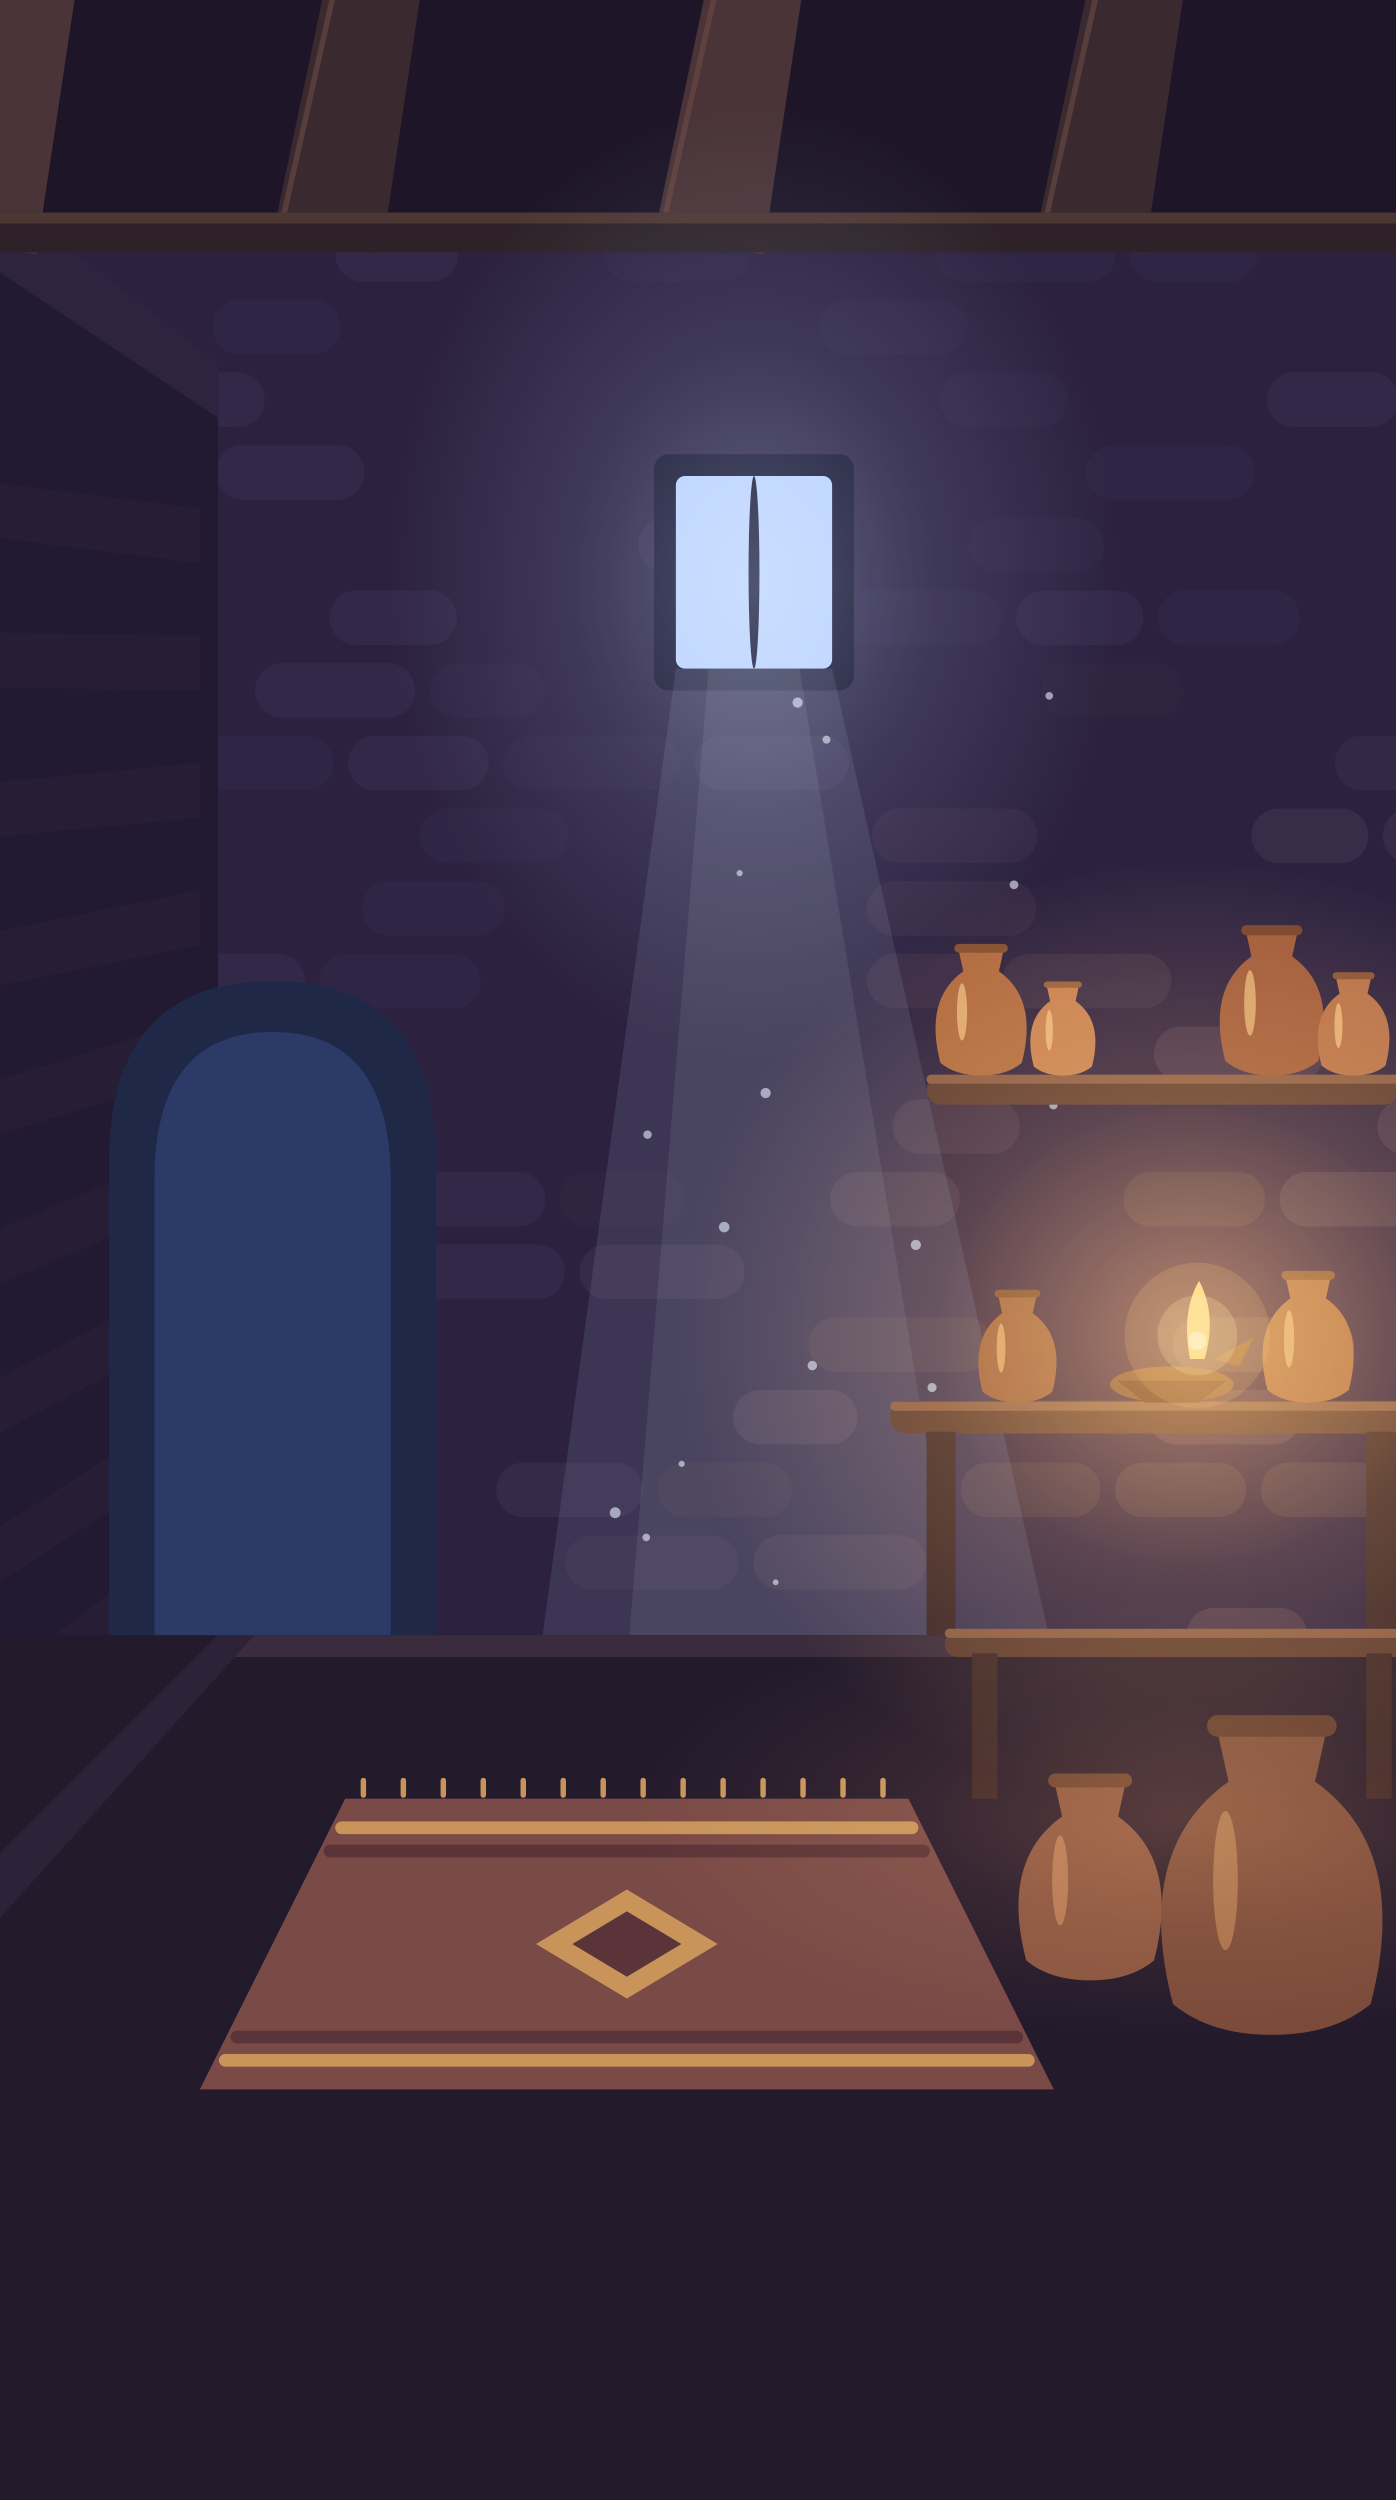
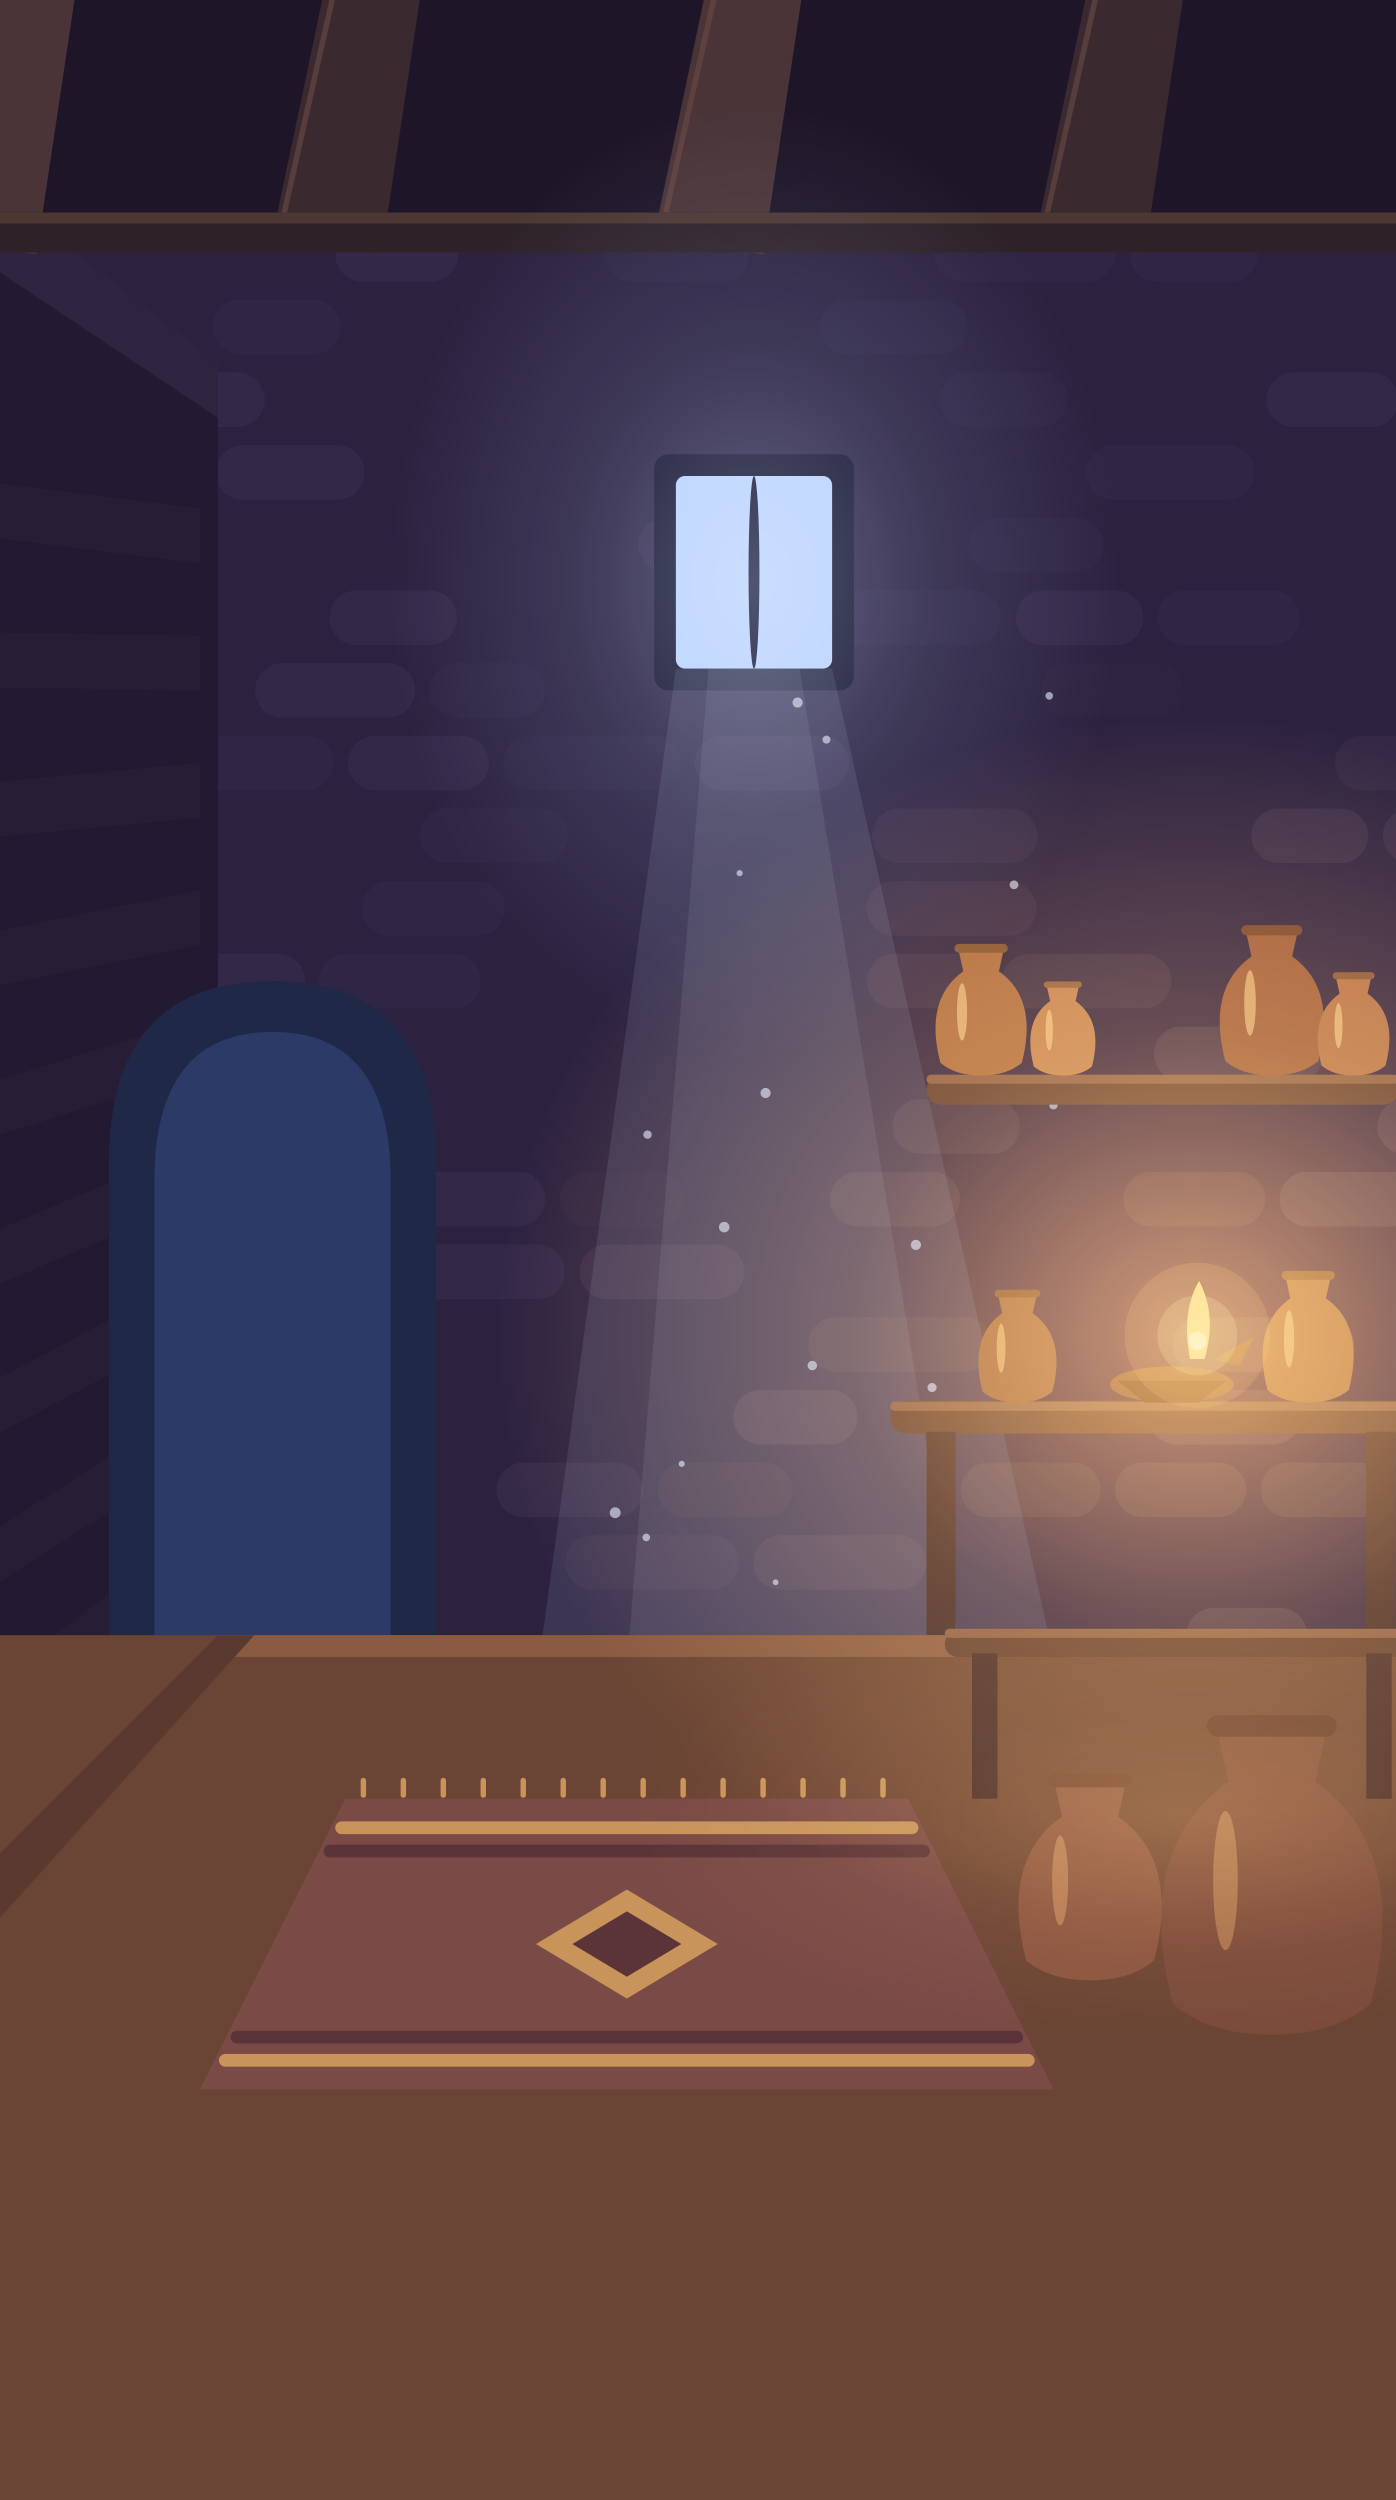
<svg xmlns="http://www.w3.org/2000/svg" viewBox="0 0 1536 2752">
  <g transform="scale(2)">
    <defs>
      <linearGradient id="cielo1" x1="0" y1="0" x2="0" y2="1">
        <stop offset="0" stop-color="#1c1628" />
        <stop offset="0.5" stop-color="#2a2238" />
        <stop offset="1" stop-color="#1a1424" />
      </linearGradient>
    </defs>
    <rect x="-300" y="-300" width="1368" height="1700" fill="url(#cielo1)" />
    <rect x="-60" y="120" width="900" height="900" fill="#2c2240" />
    <rect x="34.5" y="125.0" width="67.6" height="30.0" rx="15.0" fill="#2c2240" opacity="0.45" />
    <rect x="184.6" y="125.0" width="67.6" height="30.0" rx="15.0" fill="#3c2f52" opacity="0.45" />
    <rect x="332.6" y="125.0" width="79.9" height="30.0" rx="15.0" fill="#34284a" opacity="0.45" />
    <rect x="420.5" y="125.0" width="85.7" height="30.0" rx="15.0" fill="#2c2240" opacity="0.45" />
    <rect x="514.3" y="125.0" width="99.6" height="30.0" rx="15.0" fill="#34284a" opacity="0.45" />
    <rect x="621.9" y="125.0" width="70.2" height="30.0" rx="15.0" fill="#34284a" opacity="0.45" />
    <rect x="9.0" y="165.0" width="100.1" height="30.0" rx="15.0" fill="#2c2240" opacity="0.45" />
    <rect x="117.1" y="165.0" width="70.2" height="30.0" rx="15.0" fill="#34284a" opacity="0.45" />
    <rect x="451.2" y="165.0" width="81.3" height="30.0" rx="15.0" fill="#34284a" opacity="0.45" />
    <rect x="46.3" y="205.0" width="99.4" height="30.0" rx="15.0" fill="#3c2f52" opacity="0.45" />
    <rect x="421.5" y="205.0" width="88.0" height="30.0" rx="15.0" fill="#2c2240" opacity="0.45" />
    <rect x="517.4" y="205.0" width="70.1" height="30.0" rx="15.0" fill="#34284a" opacity="0.45" />
    <rect x="697.1" y="205.0" width="72.7" height="30.0" rx="15.0" fill="#3c2f52" opacity="0.45" />
    <rect x="777.8" y="205.0" width="69.8" height="30.0" rx="15.0" fill="#34284a" opacity="0.45" />
    <rect x="118.6" y="245.0" width="81.9" height="30.0" rx="15.0" fill="#3c2f52" opacity="0.45" />
    <rect x="488.9" y="245.0" width="100.9" height="30.0" rx="15.0" fill="#2c2240" opacity="0.45" />
    <rect x="597.9" y="245.0" width="92.6" height="30.0" rx="15.0" fill="#34284a" opacity="0.45" />
    <rect x="768.9" y="245.0" width="79.8" height="30.0" rx="15.0" fill="#2c2240" opacity="0.45" />
    <rect x="-36.0" y="285.0" width="84.7" height="30.0" rx="15.0" fill="#3c2f52" opacity="0.45" />
    <rect x="351.3" y="285.0" width="83.0" height="30.0" rx="15.0" fill="#3c2f52" opacity="0.45" />
    <rect x="533.2" y="285.0" width="74.3" height="30.0" rx="15.0" fill="#34284a" opacity="0.45" />
    <rect x="800.2" y="285.0" width="85.2" height="30.0" rx="15.0" fill="#2c2240" opacity="0.45" />
    <rect x="9.0" y="325.0" width="88.7" height="30.0" rx="15.0" fill="#3c2f52" opacity="0.45" />
    <rect x="181.3" y="325.0" width="70.2" height="30.0" rx="15.0" fill="#3c2f52" opacity="0.45" />
    <rect x="456.1" y="325.0" width="95.1" height="30.0" rx="15.0" fill="#34284a" opacity="0.45" />
    <rect x="559.2" y="325.0" width="70.1" height="30.0" rx="15.0" fill="#3c2f52" opacity="0.45" />
    <rect x="637.3" y="325.0" width="78.1" height="30.0" rx="15.0" fill="#34284a" opacity="0.45" />
    <rect x="723.4" y="325.0" width="69.9" height="30.0" rx="15.0" fill="#2c2240" opacity="0.45" />
    <rect x="801.3" y="325.0" width="73.9" height="30.0" rx="15.0" fill="#34284a" opacity="0.45" />
    <rect x="140.4" y="365.0" width="88.1" height="30.0" rx="15.0" fill="#3c2f52" opacity="0.45" />
    <rect x="236.5" y="365.0" width="63.3" height="30.0" rx="15.0" fill="#34284a" opacity="0.45" />
    <rect x="573.3" y="365.0" width="78.1" height="30.0" rx="15.0" fill="#302541" opacity="0.45" />
    <rect x="817.9" y="365.0" width="90.3" height="30.0" rx="15.0" fill="#2c2240" opacity="0.45" />
    <rect x="100.7" y="405.0" width="82.8" height="30.0" rx="15.0" fill="#34284a" opacity="0.45" />
    <rect x="191.5" y="405.0" width="77.5" height="30.0" rx="15.0" fill="#3c2f52" opacity="0.45" />
    <rect x="277.0" y="405.0" width="97.5" height="30.0" rx="15.0" fill="#34284a" opacity="0.45" />
    <rect x="382.4" y="405.0" width="84.8" height="30.0" rx="15.0" fill="#3c2f52" opacity="0.45" />
    <rect x="734.6" y="405.0" width="92.4" height="30.0" rx="15.0" fill="#3c2e4b" opacity="0.45" />
    <rect x="143.3" y="445.0" width="79.6" height="30.0" rx="15.0" fill="#2c2240" opacity="0.45" />
    <rect x="230.9" y="445.0" width="81.7" height="30.0" rx="15.0" fill="#34284a" opacity="0.45" />
    <rect x="480.0" y="445.0" width="91.1" height="30.0" rx="15.0" fill="#3e2e4b" opacity="0.45" />
    <rect x="688.8" y="445.0" width="64.3" height="30.0" rx="15.0" fill="#4a3853" opacity="0.45" />
    <rect x="761.1" y="445.0" width="96.8" height="30.0" rx="15.0" fill="#473653" opacity="0.45" />
    <rect x="199.3" y="485.0" width="78.5" height="30.0" rx="15.0" fill="#34284a" opacity="0.45" />
    <rect x="477.1" y="485.0" width="93.4" height="30.0" rx="15.0" fill="#42314b" opacity="0.45" />
    <rect x="788.2" y="485.0" width="80.7" height="30.0" rx="15.0" fill="#43324c" opacity="0.45" />
    <rect x="72.4" y="525.0" width="95.4" height="30.0" rx="15.0" fill="#3c2f52" opacity="0.45" />
    <rect x="175.7" y="525.0" width="88.8" height="30.0" rx="15.0" fill="#34284a" opacity="0.45" />
    <rect x="477.2" y="525.0" width="66.3" height="30.0" rx="15.0" fill="#46344c" opacity="0.45" />
    <rect x="551.5" y="525.0" width="93.2" height="30.0" rx="15.0" fill="#4a374c" opacity="0.45" />
    <rect x="84.7" y="565.0" width="64.5" height="30.0" rx="15.0" fill="#3c2f52" opacity="0.45" />
    <rect x="635.2" y="565.0" width="93.5" height="30.0" rx="15.0" fill="#584154" opacity="0.45" />
    <rect x="129.7" y="605.0" width="90.7" height="30.0" rx="15.0" fill="#3c2f52" opacity="0.45" />
    <rect x="228.5" y="605.0" width="80.1" height="30.0" rx="15.0" fill="#2c2240" opacity="0.45" />
    <rect x="491.3" y="605.0" width="70.0" height="30.0" rx="15.0" fill="#4e394d" opacity="0.45" />
    <rect x="758.1" y="605.0" width="68.5" height="30.0" rx="15.0" fill="#584154" opacity="0.45" />
    <rect x="9.0" y="645.0" width="80.4" height="30.0" rx="15.0" fill="#34284a" opacity="0.45" />
    <rect x="201.8" y="645.0" width="98.3" height="30.0" rx="15.0" fill="#3c2f52" opacity="0.45" />
    <rect x="308.0" y="645.0" width="68.7" height="30.0" rx="15.0" fill="#352842" opacity="0.45" />
    <rect x="456.8" y="645.0" width="71.5" height="30.0" rx="15.0" fill="#4e394d" opacity="0.45" />
    <rect x="618.3" y="645.0" width="78.0" height="30.0" rx="15.0" fill="#553d47" opacity="0.45" />
    <rect x="704.3" y="645.0" width="78.2" height="30.0" rx="15.0" fill="#5f4654" opacity="0.45" />
    <rect x="790.4" y="645.0" width="88.0" height="30.0" rx="15.0" fill="#523c4d" opacity="0.45" />
    <rect x="39.8" y="685.0" width="90.2" height="30.0" rx="15.0" fill="#2c2240" opacity="0.45" />
    <rect x="217.9" y="685.0" width="93.0" height="30.0" rx="15.0" fill="#3c2f52" opacity="0.45" />
    <rect x="319.0" y="685.0" width="90.7" height="30.0" rx="15.0" fill="#463653" opacity="0.45" />
    <rect x="9.0" y="725.0" width="73.5" height="30.0" rx="15.0" fill="#3c2f52" opacity="0.45" />
    <rect x="90.5" y="725.0" width="71.3" height="30.0" rx="15.0" fill="#3c2f52" opacity="0.45" />
    <rect x="444.8" y="725.0" width="101.3" height="30.0" rx="15.0" fill="#493545" opacity="0.45" />
    <rect x="645.4" y="725.0" width="100.0" height="30.0" rx="15.0" fill="#65494f" opacity="0.45" />
    <rect x="61.2" y="765.0" width="83.0" height="30.0" rx="15.0" fill="#3c2f52" opacity="0.45" />
    <rect x="152.2" y="765.0" width="71.6" height="30.0" rx="15.0" fill="#3c2f52" opacity="0.45" />
    <rect x="403.5" y="765.0" width="68.4" height="30.0" rx="15.0" fill="#513d53" opacity="0.45" />
    <rect x="632.4" y="765.0" width="83.4" height="30.0" rx="15.0" fill="#65484f" opacity="0.45" />
    <rect x="273.2" y="805.0" width="80.7" height="30.0" rx="15.0" fill="#413252" opacity="0.45" />
    <rect x="361.9" y="805.0" width="74.1" height="30.0" rx="15.0" fill="#3d2d43" opacity="0.45" />
    <rect x="528.8" y="805.0" width="76.9" height="30.0" rx="15.0" fill="#523b46" opacity="0.45" />
    <rect x="613.7" y="805.0" width="72.1" height="30.0" rx="15.0" fill="#5a4148" opacity="0.45" />
    <rect x="693.9" y="805.0" width="70.6" height="30.0" rx="15.0" fill="#584047" opacity="0.45" />
    <rect x="772.5" y="805.0" width="79.6" height="30.0" rx="15.0" fill="#563f4e" opacity="0.45" />
    <rect x="-36.0" y="845.0" width="64.1" height="30.0" rx="15.0" fill="#3c2f52" opacity="0.45" />
    <rect x="36.1" y="845.0" width="96.7" height="30.0" rx="15.0" fill="#2c2240" opacity="0.45" />
    <rect x="140.8" y="845.0" width="70.0" height="30.0" rx="15.0" fill="#34284a" opacity="0.45" />
    <rect x="218.8" y="845.0" width="84.3" height="30.0" rx="15.0" fill="#2c2240" opacity="0.45" />
    <rect x="311.1" y="845.0" width="95.6" height="30.0" rx="15.0" fill="#3d2e4b" opacity="0.45" />
    <rect x="414.7" y="845.0" width="95.2" height="30.0" rx="15.0" fill="#49364c" opacity="0.45" />
    <rect x="653.0" y="885.0" width="66.5" height="30.0" rx="15.0" fill="#5d4454" opacity="0.45" />
    <rect x="60.5" y="925.0" width="82.2" height="30.0" rx="15.0" fill="#2c2240" opacity="0.45" />
    <rect x="150.7" y="925.0" width="64.0" height="30.0" rx="15.0" fill="#34284a" opacity="0.45" />
    <rect x="222.7" y="925.0" width="68.1" height="30.0" rx="15.0" fill="#2c2240" opacity="0.45" />
    <rect x="647.3" y="925.0" width="82.9" height="30.0" rx="15.0" fill="#523c4d" opacity="0.45" />
    <rect x="820.9" y="925.0" width="89.3" height="30.0" rx="15.0" fill="#503c53" opacity="0.45" />
    <rect x="317.0" y="965.0" width="64.5" height="30.0" rx="15.0" fill="#3f3152" opacity="0.45" />
    <rect x="562.1" y="965.0" width="72.3" height="30.0" rx="15.0" fill="#523d53" opacity="0.45" />
    <path d="M-60.0 60.0 L 120.0 200.0 L 120.0 900.0 L -60.0 1080.0 Z" fill="#221a32" opacity="1.00" />
    <path d="M-60.0 60.0 L 120.0 200.0 L 120.0 230.0 L -60.0 110.0 Z" fill="#2e2440" opacity="1.00" />
    <path d="M-50.0 260.0 L 110.0 280.0 L 110.0 310.0 L -50.0 290.0 Z" fill="#2a2038" opacity="0.70" />
    <path d="M-50.0 347.5 L 110.0 350.0 L 110.0 380.0 L -50.0 377.5 Z" fill="#2a2038" opacity="0.70" />
    <path d="M-50.0 435.0 L 110.0 420.0 L 110.0 450.0 L -50.0 465.0 Z" fill="#2a2038" opacity="0.70" />
    <path d="M-50.0 522.5 L 110.0 490.0 L 110.0 520.0 L -50.0 552.5 Z" fill="#2a2038" opacity="0.70" />
    <path d="M-50.0 610.0 L 110.0 560.0 L 110.0 590.0 L -50.0 640.0 Z" fill="#2a2038" opacity="0.70" />
    <path d="M-50.0 697.5 L 110.0 630.0 L 110.0 660.0 L -50.0 727.5 Z" fill="#2a2038" opacity="0.70" />
    <path d="M-50.0 785.0 L 110.0 700.0 L 110.0 730.0 L -50.0 815.0 Z" fill="#2a2038" opacity="0.70" />
    <path d="M-50.0 872.5 L 110.0 770.0 L 110.0 800.0 L -50.0 902.5 Z" fill="#2a2038" opacity="0.70" />
    <path d="M-50.0 960.0 L 110.0 840.0 L 110.0 870.0 L -50.0 990.0 Z" fill="#2a2038" opacity="0.70" />
    <path d="M-50.0 1047.5 L 110.0 910.0 L 110.0 940.0 L -50.0 1077.5 Z" fill="#2a2038" opacity="0.70" />
    <rect x="-60" y="-40" width="900" height="170" fill="#1e1628" />
    <path d="M-40.0 130.0 L 0.0 -60.0 L 50.0 -60.0 L 20.0 140.0 Z" fill="#4a3438" opacity="1.00" />
    <path d="M-36.0 128.0 L 4.0 -50.0" fill="none" stroke="#6a4a44" stroke-width="3" stroke-linecap="round" stroke-linejoin="round" opacity="0.60" />
    <path d="M150.0 130.0 L 190.0 -60.0 L 240.0 -60.0 L 210.0 140.0 Z" fill="#3a2a30" opacity="1.00" />
    <path d="M154.0 128.0 L 194.0 -50.0" fill="none" stroke="#6a4a44" stroke-width="3" stroke-linecap="round" stroke-linejoin="round" opacity="0.60" />
    <path d="M360.0 130.0 L 400.0 -60.0 L 450.0 -60.0 L 420.0 140.0 Z" fill="#4a3438" opacity="1.00" />
    <path d="M364.0 128.0 L 404.0 -50.0" fill="none" stroke="#6a4a44" stroke-width="3" stroke-linecap="round" stroke-linejoin="round" opacity="0.60" />
    <path d="M570.0 130.0 L 610.0 -60.0 L 660.0 -60.0 L 630.0 140.0 Z" fill="#3a2a30" opacity="1.00" />
    <path d="M574.0 128.0 L 614.0 -50.0" fill="none" stroke="#6a4a44" stroke-width="3" stroke-linecap="round" stroke-linejoin="round" opacity="0.60" />
    <path d="M780.0 130.0 L 820.0 -60.0 L 870.0 -60.0 L 840.0 140.0 Z" fill="#4a3438" opacity="1.00" />
    <path d="M784.0 128.0 L 824.0 -50.0" fill="none" stroke="#6a4a44" stroke-width="3" stroke-linecap="round" stroke-linejoin="round" opacity="0.60" />
    <rect x="-66.0" y="117.0" width="900.0" height="22.0" rx="11.0" fill="#2e2228" opacity="1.00" />
    <rect x="-66.0" y="117.0" width="900.0" height="6.0" rx="3.0" fill="#5a4038" opacity="0.70" />
    <rect x="360" y="250" width="110" height="130" rx="8" fill="#141026" />
    <rect x="372" y="262" width="86" height="106" rx="5" fill="#b8d0ff" />
    <rect x="412.0" y="262.0" width="6.0" height="106.0" rx="53.0" fill="#141026" opacity="1.00" />
    <g data-anim="[{&quot;tipo&quot;: &quot;latido&quot;, &quot;min&quot;: 0.6, &quot;max&quot;: 1, &quot;periodo&quot;: 4}]">
      <path d="M372.0 368.0 L 458.0 368.0 L 640.0 1180.0 L 260.0 1180.0 Z" fill="#c8dcff" opacity="0.10" />
      <path d="M390.0 368.0 L 440.0 368.0 L 560.0 1100.0 L 330.0 1100.0 Z" fill="#e0ecff" opacity="0.08" />
    </g>
    <g data-anim="[{&quot;tipo&quot;: &quot;deriva&quot;, &quot;vx&quot;: -3, &quot;vy&quot;: -5}, {&quot;tipo&quot;: &quot;vaiven&quot;, &quot;dx&quot;: 5, &quot;periodo&quot;: 2.5, &quot;fase&quot;: 2.21}, {&quot;tipo&quot;: &quot;latido&quot;, &quot;min&quot;: 0.2, &quot;max&quot;: 1, &quot;periodo&quot;: 2, &quot;fase&quot;: 4.36}]">
      <circle cx="579.8" cy="608.3" r="2.3" fill="#e8f0ff" opacity="0.60" />
    </g>
    <g data-anim="[{&quot;tipo&quot;: &quot;deriva&quot;, &quot;vx&quot;: 3, &quot;vy&quot;: -5}, {&quot;tipo&quot;: &quot;vaiven&quot;, &quot;dx&quot;: 5, &quot;periodo&quot;: 2.5, &quot;fase&quot;: 0.12}, {&quot;tipo&quot;: &quot;latido&quot;, &quot;min&quot;: 0.2, &quot;max&quot;: 1, &quot;periodo&quot;: 2, &quot;fase&quot;: 0.4}]">
      <circle cx="505.8" cy="1015.7" r="2.0" fill="#e8f0ff" opacity="0.60" />
    </g>
    <g data-anim="[{&quot;tipo&quot;: &quot;deriva&quot;, &quot;vx&quot;: -3, &quot;vy&quot;: -5}, {&quot;tipo&quot;: &quot;vaiven&quot;, &quot;dx&quot;: 5, &quot;periodo&quot;: 2.5, &quot;fase&quot;: 0.33}, {&quot;tipo&quot;: &quot;latido&quot;, &quot;min&quot;: 0.2, &quot;max&quot;: 1, &quot;periodo&quot;: 2, &quot;fase&quot;: 6.09}]">
      <circle cx="439.0" cy="386.7" r="2.8" fill="#e8f0ff" opacity="0.60" />
    </g>
    <g data-anim="[{&quot;tipo&quot;: &quot;deriva&quot;, &quot;vx&quot;: 3, &quot;vy&quot;: -5}, {&quot;tipo&quot;: &quot;vaiven&quot;, &quot;dx&quot;: 5, &quot;periodo&quot;: 2.5, &quot;fase&quot;: 5.48}, {&quot;tipo&quot;: &quot;latido&quot;, &quot;min&quot;: 0.2, &quot;max&quot;: 1, &quot;periodo&quot;: 2, &quot;fase&quot;: 3.99}]">
      <circle cx="338.6" cy="832.6" r="3.0" fill="#e8f0ff" opacity="0.60" />
    </g>
    <g data-anim="[{&quot;tipo&quot;: &quot;deriva&quot;, &quot;vx&quot;: -3, &quot;vy&quot;: -5}, {&quot;tipo&quot;: &quot;vaiven&quot;, &quot;dx&quot;: 5, &quot;periodo&quot;: 2.5, &quot;fase&quot;: 4.59}, {&quot;tipo&quot;: &quot;latido&quot;, &quot;min&quot;: 0.2, &quot;max&quot;: 1, &quot;periodo&quot;: 2, &quot;fase&quot;: 4.61}]">
      <circle cx="490.8" cy="918.0" r="1.8" fill="#e8f0ff" opacity="0.60" />
    </g>
    <g data-anim="[{&quot;tipo&quot;: &quot;deriva&quot;, &quot;vx&quot;: 3, &quot;vy&quot;: -5}, {&quot;tipo&quot;: &quot;vaiven&quot;, &quot;dx&quot;: 5, &quot;periodo&quot;: 2.5, &quot;fase&quot;: 4.55}, {&quot;tipo&quot;: &quot;latido&quot;, &quot;min&quot;: 0.2, &quot;max&quot;: 1, &quot;periodo&quot;: 2, &quot;fase&quot;: 2.92}]">
      <circle cx="444.8" cy="1035.6" r="2.2" fill="#e8f0ff" opacity="0.60" />
    </g>
    <g data-anim="[{&quot;tipo&quot;: &quot;deriva&quot;, &quot;vx&quot;: -3, &quot;vy&quot;: -5}, {&quot;tipo&quot;: &quot;vaiven&quot;, &quot;dx&quot;: 5, &quot;periodo&quot;: 2.5, &quot;fase&quot;: 4.89}, {&quot;tipo&quot;: &quot;latido&quot;, &quot;min&quot;: 0.2, &quot;max&quot;: 1, &quot;periodo&quot;: 2, &quot;fase&quot;: 4.02}]">
      <circle cx="416.7" cy="910.6" r="1.8" fill="#e8f0ff" opacity="0.60" />
    </g>
    <g data-anim="[{&quot;tipo&quot;: &quot;deriva&quot;, &quot;vx&quot;: 3, &quot;vy&quot;: -5}, {&quot;tipo&quot;: &quot;vaiven&quot;, &quot;dx&quot;: 5, &quot;periodo&quot;: 2.5, &quot;fase&quot;: 5.11}, {&quot;tipo&quot;: &quot;latido&quot;, &quot;min&quot;: 0.2, &quot;max&quot;: 1, &quot;periodo&quot;: 2, &quot;fase&quot;: 3.79}]">
      <circle cx="493.8" cy="975.9" r="1.6" fill="#e8f0ff" opacity="0.60" />
    </g>
    <g data-anim="[{&quot;tipo&quot;: &quot;deriva&quot;, &quot;vx&quot;: -3, &quot;vy&quot;: -5}, {&quot;tipo&quot;: &quot;vaiven&quot;, &quot;dx&quot;: 5, &quot;periodo&quot;: 2.5, &quot;fase&quot;: 1.71}, {&quot;tipo&quot;: &quot;latido&quot;, &quot;min&quot;: 0.2, &quot;max&quot;: 1, &quot;periodo&quot;: 2, &quot;fase&quot;: 2.66}]">
      <circle cx="497.2" cy="1025.9" r="2.1" fill="#e8f0ff" opacity="0.60" />
    </g>
    <g data-anim="[{&quot;tipo&quot;: &quot;deriva&quot;, &quot;vx&quot;: 3, &quot;vy&quot;: -5}, {&quot;tipo&quot;: &quot;vaiven&quot;, &quot;dx&quot;: 5, &quot;periodo&quot;: 2.5, &quot;fase&quot;: 2.19}, {&quot;tipo&quot;: &quot;latido&quot;, &quot;min&quot;: 0.2, &quot;max&quot;: 1, &quot;periodo&quot;: 2, &quot;fase&quot;: 4.1}]">
      <circle cx="447.1" cy="751.6" r="2.6" fill="#e8f0ff" opacity="0.60" />
    </g>
    <g data-anim="[{&quot;tipo&quot;: &quot;deriva&quot;, &quot;vx&quot;: -3, &quot;vy&quot;: -5}, {&quot;tipo&quot;: &quot;vaiven&quot;, &quot;dx&quot;: 5, &quot;periodo&quot;: 2.5, &quot;fase&quot;: 2.52}, {&quot;tipo&quot;: &quot;latido&quot;, &quot;min&quot;: 0.2, &quot;max&quot;: 1, &quot;periodo&quot;: 2, &quot;fase&quot;: 3.9}]">
      <circle cx="513.0" cy="763.7" r="2.5" fill="#e8f0ff" opacity="0.60" />
    </g>
    <g data-anim="[{&quot;tipo&quot;: &quot;deriva&quot;, &quot;vx&quot;: 3, &quot;vy&quot;: -5}, {&quot;tipo&quot;: &quot;vaiven&quot;, &quot;dx&quot;: 5, &quot;periodo&quot;: 2.5, &quot;fase&quot;: 1.84}, {&quot;tipo&quot;: &quot;latido&quot;, &quot;min&quot;: 0.2, &quot;max&quot;: 1, &quot;periodo&quot;: 2, &quot;fase&quot;: 4.64}]">
      <circle cx="355.7" cy="846.2" r="2.1" fill="#e8f0ff" opacity="0.60" />
    </g>
    <g data-anim="[{&quot;tipo&quot;: &quot;deriva&quot;, &quot;vx&quot;: -3, &quot;vy&quot;: -5}, {&quot;tipo&quot;: &quot;vaiven&quot;, &quot;dx&quot;: 5, &quot;periodo&quot;: 2.5, &quot;fase&quot;: 5.34}, {&quot;tipo&quot;: &quot;latido&quot;, &quot;min&quot;: 0.2, &quot;max&quot;: 1, &quot;periodo&quot;: 2, &quot;fase&quot;: 1.27}]">
      <circle cx="426.9" cy="870.9" r="1.6" fill="#e8f0ff" opacity="0.60" />
    </g>
    <g data-anim="[{&quot;tipo&quot;: &quot;deriva&quot;, &quot;vx&quot;: 3, &quot;vy&quot;: -5}, {&quot;tipo&quot;: &quot;vaiven&quot;, &quot;dx&quot;: 5, &quot;periodo&quot;: 2.5, &quot;fase&quot;: 2.76}, {&quot;tipo&quot;: &quot;latido&quot;, &quot;min&quot;: 0.2, &quot;max&quot;: 1, &quot;periodo&quot;: 2, &quot;fase&quot;: 2.67}]">
      <circle cx="405.8" cy="986.8" r="2.8" fill="#e8f0ff" opacity="0.60" />
    </g>
    <g data-anim="[{&quot;tipo&quot;: &quot;deriva&quot;, &quot;vx&quot;: -3, &quot;vy&quot;: -5}, {&quot;tipo&quot;: &quot;vaiven&quot;, &quot;dx&quot;: 5, &quot;periodo&quot;: 2.5, &quot;fase&quot;: 2.47}, {&quot;tipo&quot;: &quot;latido&quot;, &quot;min&quot;: 0.2, &quot;max&quot;: 1, &quot;periodo&quot;: 2, &quot;fase&quot;: 1.98}]">
      <circle cx="527.7" cy="1004.4" r="2.4" fill="#e8f0ff" opacity="0.60" />
    </g>
    <g data-anim="[{&quot;tipo&quot;: &quot;deriva&quot;, &quot;vx&quot;: 3, &quot;vy&quot;: -5}, {&quot;tipo&quot;: &quot;vaiven&quot;, &quot;dx&quot;: 5, &quot;periodo&quot;: 2.5, &quot;fase&quot;: 3.45}, {&quot;tipo&quot;: &quot;latido&quot;, &quot;min&quot;: 0.2, &quot;max&quot;: 1, &quot;periodo&quot;: 2, &quot;fase&quot;: 1.39}]">
      <circle cx="356.4" cy="624.5" r="2.3" fill="#e8f0ff" opacity="0.60" />
    </g>
    <g data-anim="[{&quot;tipo&quot;: &quot;deriva&quot;, &quot;vx&quot;: -3, &quot;vy&quot;: -5}, {&quot;tipo&quot;: &quot;vaiven&quot;, &quot;dx&quot;: 5, &quot;periodo&quot;: 2.5, &quot;fase&quot;: 1.29}, {&quot;tipo&quot;: &quot;latido&quot;, &quot;min&quot;: 0.2, &quot;max&quot;: 1, &quot;periodo&quot;: 2, &quot;fase&quot;: 4.18}]">
      <circle cx="558.1" cy="487.0" r="2.4" fill="#e8f0ff" opacity="0.60" />
    </g>
    <g data-anim="[{&quot;tipo&quot;: &quot;deriva&quot;, &quot;vx&quot;: 3, &quot;vy&quot;: -5}, {&quot;tipo&quot;: &quot;vaiven&quot;, &quot;dx&quot;: 5, &quot;periodo&quot;: 2.5, &quot;fase&quot;: 0.28}, {&quot;tipo&quot;: &quot;latido&quot;, &quot;min&quot;: 0.2, &quot;max&quot;: 1, &quot;periodo&quot;: 2, &quot;fase&quot;: 4.22}]">
      <circle cx="498.6" cy="920.0" r="2.5" fill="#e8f0ff" opacity="0.60" />
    </g>
    <g data-anim="[{&quot;tipo&quot;: &quot;deriva&quot;, &quot;vx&quot;: -3, &quot;vy&quot;: -5}, {&quot;tipo&quot;: &quot;vaiven&quot;, &quot;dx&quot;: 5, &quot;periodo&quot;: 2.5, &quot;fase&quot;: 2.9}, {&quot;tipo&quot;: &quot;latido&quot;, &quot;min&quot;: 0.2, &quot;max&quot;: 1, &quot;periodo&quot;: 2, &quot;fase&quot;: 1.83}]">
      <circle cx="504.1" cy="685.2" r="2.8" fill="#e8f0ff" opacity="0.60" />
    </g>
    <g data-anim="[{&quot;tipo&quot;: &quot;deriva&quot;, &quot;vx&quot;: 3, &quot;vy&quot;: -5}, {&quot;tipo&quot;: &quot;vaiven&quot;, &quot;dx&quot;: 5, &quot;periodo&quot;: 2.5, &quot;fase&quot;: 5.69}, {&quot;tipo&quot;: &quot;latido&quot;, &quot;min&quot;: 0.2, &quot;max&quot;: 1, &quot;periodo&quot;: 2, &quot;fase&quot;: 0.1}]">
      <circle cx="375.2" cy="805.7" r="1.7" fill="#e8f0ff" opacity="0.60" />
    </g>
    <g data-anim="[{&quot;tipo&quot;: &quot;deriva&quot;, &quot;vx&quot;: -3, &quot;vy&quot;: -5}, {&quot;tipo&quot;: &quot;vaiven&quot;, &quot;dx&quot;: 5, &quot;periodo&quot;: 2.5, &quot;fase&quot;: 5.82}, {&quot;tipo&quot;: &quot;latido&quot;, &quot;min&quot;: 0.2, &quot;max&quot;: 1, &quot;periodo&quot;: 2, &quot;fase&quot;: 5.32}]">
      <circle cx="565.3" cy="749.5" r="2.9" fill="#e8f0ff" opacity="0.60" />
    </g>
    <g data-anim="[{&quot;tipo&quot;: &quot;deriva&quot;, &quot;vx&quot;: 3, &quot;vy&quot;: -5}, {&quot;tipo&quot;: &quot;vaiven&quot;, &quot;dx&quot;: 5, &quot;periodo&quot;: 2.5, &quot;fase&quot;: 2.7}, {&quot;tipo&quot;: &quot;latido&quot;, &quot;min&quot;: 0.2, &quot;max&quot;: 1, &quot;periodo&quot;: 2, &quot;fase&quot;: 1.77}]">
      <circle cx="589.2" cy="586.7" r="2.2" fill="#e8f0ff" opacity="0.60" />
    </g>
    <g data-anim="[{&quot;tipo&quot;: &quot;deriva&quot;, &quot;vx&quot;: -3, &quot;vy&quot;: -5}, {&quot;tipo&quot;: &quot;vaiven&quot;, &quot;dx&quot;: 5, &quot;periodo&quot;: 2.5, &quot;fase&quot;: 0.17}, {&quot;tipo&quot;: &quot;latido&quot;, &quot;min&quot;: 0.2, &quot;max&quot;: 1, &quot;periodo&quot;: 2, &quot;fase&quot;: 0.25}]">
      <circle cx="454.9" cy="407.1" r="2.2" fill="#e8f0ff" opacity="0.60" />
    </g>
    <g data-anim="[{&quot;tipo&quot;: &quot;deriva&quot;, &quot;vx&quot;: 3, &quot;vy&quot;: -5}, {&quot;tipo&quot;: &quot;vaiven&quot;, &quot;dx&quot;: 5, &quot;periodo&quot;: 2.5, &quot;fase&quot;: 1.97}, {&quot;tipo&quot;: &quot;latido&quot;, &quot;min&quot;: 0.2, &quot;max&quot;: 1, &quot;periodo&quot;: 2, &quot;fase&quot;: 2.85}]">
      <circle cx="421.4" cy="601.6" r="2.8" fill="#e8f0ff" opacity="0.60" />
    </g>
    <g data-anim="[{&quot;tipo&quot;: &quot;deriva&quot;, &quot;vx&quot;: -3, &quot;vy&quot;: -5}, {&quot;tipo&quot;: &quot;vaiven&quot;, &quot;dx&quot;: 5, &quot;periodo&quot;: 2.5, &quot;fase&quot;: 3.79}, {&quot;tipo&quot;: &quot;latido&quot;, &quot;min&quot;: 0.2, &quot;max&quot;: 1, &quot;periodo&quot;: 2, &quot;fase&quot;: 4.96}]">
      <circle cx="398.6" cy="675.4" r="2.9" fill="#e8f0ff" opacity="0.60" />
    </g>
    <g data-anim="[{&quot;tipo&quot;: &quot;deriva&quot;, &quot;vx&quot;: 3, &quot;vy&quot;: -5}, {&quot;tipo&quot;: &quot;vaiven&quot;, &quot;dx&quot;: 5, &quot;periodo&quot;: 2.5, &quot;fase&quot;: 1.58}, {&quot;tipo&quot;: &quot;latido&quot;, &quot;min&quot;: 0.2, &quot;max&quot;: 1, &quot;periodo&quot;: 2, &quot;fase&quot;: 4.1}]">
      <circle cx="417.5" cy="968.3" r="2.5" fill="#e8f0ff" opacity="0.60" />
    </g>
    <g data-anim="[{&quot;tipo&quot;: &quot;deriva&quot;, &quot;vx&quot;: -3, &quot;vy&quot;: -5}, {&quot;tipo&quot;: &quot;vaiven&quot;, &quot;dx&quot;: 5, &quot;periodo&quot;: 2.5, &quot;fase&quot;: 4.09}, {&quot;tipo&quot;: &quot;latido&quot;, &quot;min&quot;: 0.2, &quot;max&quot;: 1, &quot;periodo&quot;: 2, &quot;fase&quot;: 3.9}]">
      <circle cx="577.5" cy="383.0" r="2.1" fill="#e8f0ff" opacity="0.60" />
    </g>
    <g data-anim="[{&quot;tipo&quot;: &quot;deriva&quot;, &quot;vx&quot;: 3, &quot;vy&quot;: -5}, {&quot;tipo&quot;: &quot;vaiven&quot;, &quot;dx&quot;: 5, &quot;periodo&quot;: 2.5, &quot;fase&quot;: 0.96}, {&quot;tipo&quot;: &quot;latido&quot;, &quot;min&quot;: 0.2, &quot;max&quot;: 1, &quot;periodo&quot;: 2, &quot;fase&quot;: 2.92}]">
      <circle cx="338.4" cy="1040.4" r="2.5" fill="#e8f0ff" opacity="0.60" />
    </g>
    <g data-anim="[{&quot;tipo&quot;: &quot;deriva&quot;, &quot;vx&quot;: -3, &quot;vy&quot;: -5}, {&quot;tipo&quot;: &quot;vaiven&quot;, &quot;dx&quot;: 5, &quot;periodo&quot;: 2.5, &quot;fase&quot;: 6.22}, {&quot;tipo&quot;: &quot;latido&quot;, &quot;min&quot;: 0.2, &quot;max&quot;: 1, &quot;periodo&quot;: 2, &quot;fase&quot;: 4.4}]">
      <circle cx="407.1" cy="480.6" r="1.7" fill="#e8f0ff" opacity="0.60" />
    </g>
    <g data-anim="[{&quot;tipo&quot;: &quot;deriva&quot;, &quot;vx&quot;: 3, &quot;vy&quot;: -5}, {&quot;tipo&quot;: &quot;vaiven&quot;, &quot;dx&quot;: 5, &quot;periodo&quot;: 2.5, &quot;fase&quot;: 0.22}, {&quot;tipo&quot;: &quot;latido&quot;, &quot;min&quot;: 0.2, &quot;max&quot;: 1, &quot;periodo&quot;: 2, &quot;fase&quot;: 3.38}]">
      <circle cx="587.3" cy="556.0" r="2.1" fill="#e8f0ff" opacity="0.60" />
    </g>
    <path d="M60 900 L 60 640 Q 60 540 150 540 Q 240 540 240 640 L 240 900 Z" fill="#202848" />
    <path d="M85 900 L 85 650 Q 85 568 150 568 Q 215 568 215 650 L 215 900 Z" fill="#2c3a68" />
    <path d="M85.0 900.0 L 215.0 900.0 L 300.0 1000.0 L 40.0 1000.0 Z" fill="#3a4a80" opacity="0.35" />
    <rect x="510.0" y="592.0" width="260.0" height="16.0" rx="8.0" fill="#5a3a30" opacity="1.00" />
    <rect x="510.0" y="591.5" width="260.0" height="5.0" rx="2.5" fill="#8a5a44" opacity="1.00" />
    <rect x="490.0" y="771.0" width="300.0" height="18.0" rx="9.0" fill="#5a3a30" opacity="1.00" />
    <rect x="490.0" y="771.5" width="300.0" height="5.0" rx="2.5" fill="#8a5a44" opacity="1.00" />
    <rect x="510" y="788" width="16" height="200" fill="#3a2628" />
    <rect x="752" y="788" width="16" height="200" fill="#3a2628" />
    <path d="M527.4 522.0 L 552.6 522.0 L 549.8 534.6 Q 571.5 550.0 562.4 585.0 Q 554.0 592.0 540.0 592.0 Q 526.0 592.0 517.6 585.0 Q 508.5 550.0 530.2 534.6 Z" fill="#b06a40" />
    <rect x="526.7" y="541.2" width="5.6" height="31.5" rx="15.8" fill="#ffd08a" opacity="0.60" />
    <rect x="525.3" y="519.5" width="29.4" height="4.9" rx="2.5" fill="#845030" opacity="1.00" />
    <path d="M576.0 542.0 L 594.0 542.0 L 592.0 551.0 Q 607.5 562.0 601.0 587.0 Q 595.0 592.0 585.0 592.0 Q 575.0 592.0 569.0 587.0 Q 562.5 562.0 578.0 551.0 Z" fill="#c88050" />
    <rect x="575.5" y="555.8" width="4.0" height="22.5" rx="11.2" fill="#ffd08a" opacity="0.60" />
    <rect x="574.5" y="540.2" width="21.0" height="3.5" rx="1.8" fill="#96603c" opacity="1.00" />
    <path d="M685.6 512.0 L 714.4 512.0 L 711.2 526.4 Q 736.0 544.0 725.6 584.0 Q 716.0 592.0 700.0 592.0 Q 684.0 592.0 674.4 584.0 Q 664.0 544.0 688.8 526.4 Z" fill="#a05a3a" />
    <rect x="684.8" y="534.0" width="6.4" height="36.0" rx="18.0" fill="#ffd08a" opacity="0.60" />
    <rect x="683.2" y="509.2" width="33.6" height="5.6" rx="2.8" fill="#78442c" opacity="1.00" />
    <path d="M735.1 537.0 L 754.9 537.0 L 752.7 546.9 Q 769.8 559.0 762.6 586.5 Q 756.0 592.0 745.0 592.0 Q 734.0 592.0 727.4 586.5 Q 720.2 559.0 737.3 546.9 Z" fill="#b87048" />
    <rect x="734.5" y="552.1" width="4.4" height="24.8" rx="12.4" fill="#ffd08a" opacity="0.60" />
    <rect x="733.5" y="535.1" width="23.1" height="3.9" rx="1.9" fill="#8a5436" opacity="1.00" />
    <path d="M549.2 712.0 L 570.8 712.0 L 568.4 722.8 Q 587.0 736.0 579.2 766.0 Q 572.0 772.0 560.0 772.0 Q 548.0 772.0 540.8 766.0 Q 533.0 736.0 551.6 722.8 Z" fill="#9a5a3a" />
    <rect x="548.6" y="728.5" width="4.8" height="27.0" rx="13.5" fill="#ffc078" opacity="0.60" />
    <rect x="547.4" y="709.9" width="25.2" height="4.2" rx="2.1" fill="#74442c" opacity="1.00" />
    <path d="M707.4 702.0 L 732.6 702.0 L 729.8 714.6 Q 751.5 730.0 742.4 765.0 Q 734.0 772.0 720.0 772.0 Q 706.0 772.0 697.6 765.0 Q 688.5 730.0 710.2 714.6 Z" fill="#b06a40" />
    <rect x="706.7" y="721.2" width="5.6" height="31.5" rx="15.8" fill="#ffc078" opacity="0.60" />
    <rect x="705.3" y="699.5" width="29.4" height="4.9" rx="2.5" fill="#845030" opacity="1.00" />
    <ellipse cx="645.0" cy="762.0" rx="34.0" ry="10.0" fill="#7a4a30" opacity="1.00" />
    <path d="M615.0 760.0 L 675.0 760.0 L 660.0 772.0 L 630.0 772.0 Z" fill="#5a3424" opacity="1.00" />
    <path d="M668.0 748.0 L 690.0 736.0 L 682.0 752.0 Z" fill="#7a4a30" opacity="1.00" />
    <g data-anim="[{&quot;tipo&quot;: &quot;vaiven&quot;, &quot;skew&quot;: 9, &quot;py&quot;: 748, &quot;periodo&quot;: 0.45}, {&quot;tipo&quot;: &quot;latido&quot;, &quot;min&quot;: 0.75, &quot;max&quot;: 1, &quot;periodo&quot;: 0.33}]">
      <path d="M655 748 Q 650 722 660 705 Q 670 724 663 748 Z" fill="#ffd27a" />
      <circle cx="659.0" cy="738.0" r="5.0" fill="#fff4c8" />
    </g>
    <g data-anim="[{&quot;tipo&quot;: &quot;latido&quot;, &quot;min&quot;: 0.5, &quot;max&quot;: 1, &quot;periodo&quot;: 0.5}]">
      <circle cx="659.0" cy="735.0" r="40.0" fill="#ffb060" opacity="0.18" />
      <circle cx="659.0" cy="735.0" r="22.0" fill="#ffd08a" opacity="0.25" />
    </g>
-     <rect x="-60" y="900" width="900" height="600" fill="#231a2c" />
-     <path d="M120.0 900.0 L 830.0 900.0 L 830.0 912.0 L 120.0 912.0 Z" fill="#3a2c3c" opacity="1.00" />
-     <path d="M-60.0 1080.0 L 120.0 900.0 L 140.0 900.0 L -40.0 1100.0 Z" fill="#2e2238" opacity="1.00" />
+     <rect x="-60" y="900" width="900" height="600" fill="#6a4434" />
+     <path d="M120.0 900.0 L 830.0 900.0 L 830.0 912.0 L 120.0 912.0 Z" fill="#8a5a42" opacity="1.00" />
+     <path d="M-60.0 1080.0 L 120.0 900.0 L 140.0 900.0 L -40.0 1100.0 Z" fill="#5a3a30" opacity="1.00" />
    <rect x="520.0" y="898.0" width="260.0" height="14.0" rx="7.0" fill="#5a3a30" opacity="1.00" />
    <rect x="520.0" y="896.5" width="260.0" height="5.0" rx="2.5" fill="#8a5a44" opacity="1.00" />
    <rect x="535" y="910" width="14" height="80" fill="#3a2628" />
    <rect x="752" y="910" width="14" height="80" fill="#3a2628" />
    <path d="M669.4 950.0 L 730.6 950.0 L 723.8 980.6 Q 776.5 1018.0 754.4 1103.0 Q 734.0 1120.0 700.0 1120.0 Q 666.0 1120.0 645.6 1103.0 Q 623.5 1018.0 676.2 980.6 Z" fill="#7a4a3a" />
    <rect x="667.7" y="996.8" width="13.6" height="76.5" rx="38.2" fill="#c88a5a" opacity="0.60" />
    <rect x="664.3" y="944.0" width="71.4" height="11.9" rx="6.0" fill="#5c382c" opacity="1.00" />
    <path d="M580.2 980.0 L 619.8 980.0 L 615.4 999.8 Q 649.5 1024.0 635.2 1079.0 Q 622.0 1090.0 600.0 1090.0 Q 578.0 1090.0 564.8 1079.0 Q 550.5 1024.0 584.6 999.8 Z" fill="#8a5440" />
    <rect x="579.1" y="1010.2" width="8.8" height="49.5" rx="24.8" fill="#d09060" opacity="0.60" />
    <rect x="576.9" y="976.1" width="46.2" height="7.7" rx="3.9" fill="#683f30" opacity="1.00" />
    <path d="M190.0 990.0 L 500.0 990.0 L 580.0 1150.0 L 110.0 1150.0 Z" fill="#7a4a46" opacity="1.00" />
    <path d="M188.0 1006.0 L 502.0 1006.0" fill="none" stroke="#c8945a" stroke-width="7" stroke-linecap="round" stroke-linejoin="round" opacity="1.00" />
    <path d="M181.6 1018.8 L 508.4 1018.8" fill="none" stroke="#5a3438" stroke-width="7" stroke-linecap="round" stroke-linejoin="round" opacity="1.00" />
    <path d="M130.4 1121.2 L 559.6 1121.2" fill="none" stroke="#5a3438" stroke-width="7" stroke-linecap="round" stroke-linejoin="round" opacity="1.00" />
    <path d="M124.0 1134.0 L 566.0 1134.0" fill="none" stroke="#c8945a" stroke-width="7" stroke-linecap="round" stroke-linejoin="round" opacity="1.00" />
    <path d="M345.0 1040.0 L 395.0 1070.0 L 345.0 1100.0 L 295.0 1070.0 Z" fill="#c8945a" opacity="1.00" />
    <path d="M345.0 1052.0 L 375.0 1070.0 L 345.0 1088.0 L 315.0 1070.0 Z" fill="#5a3438" opacity="1.00" />
    <path d="M200.0 988.0 L 200.0 980.0" fill="none" stroke="#c8945a" stroke-width="3" stroke-linecap="round" stroke-linejoin="round" opacity="1.00" />
    <path d="M222.0 988.0 L 222.0 980.0" fill="none" stroke="#c8945a" stroke-width="3" stroke-linecap="round" stroke-linejoin="round" opacity="1.00" />
    <path d="M244.0 988.0 L 244.0 980.0" fill="none" stroke="#c8945a" stroke-width="3" stroke-linecap="round" stroke-linejoin="round" opacity="1.00" />
    <path d="M266.0 988.0 L 266.0 980.0" fill="none" stroke="#c8945a" stroke-width="3" stroke-linecap="round" stroke-linejoin="round" opacity="1.00" />
    <path d="M288.0 988.0 L 288.0 980.0" fill="none" stroke="#c8945a" stroke-width="3" stroke-linecap="round" stroke-linejoin="round" opacity="1.00" />
    <path d="M310.0 988.0 L 310.0 980.0" fill="none" stroke="#c8945a" stroke-width="3" stroke-linecap="round" stroke-linejoin="round" opacity="1.00" />
    <path d="M332.0 988.0 L 332.0 980.0" fill="none" stroke="#c8945a" stroke-width="3" stroke-linecap="round" stroke-linejoin="round" opacity="1.00" />
    <path d="M354.0 988.0 L 354.0 980.0" fill="none" stroke="#c8945a" stroke-width="3" stroke-linecap="round" stroke-linejoin="round" opacity="1.00" />
    <path d="M376.0 988.0 L 376.0 980.0" fill="none" stroke="#c8945a" stroke-width="3" stroke-linecap="round" stroke-linejoin="round" opacity="1.00" />
    <path d="M398.0 988.0 L 398.0 980.0" fill="none" stroke="#c8945a" stroke-width="3" stroke-linecap="round" stroke-linejoin="round" opacity="1.00" />
    <path d="M420.0 988.0 L 420.0 980.0" fill="none" stroke="#c8945a" stroke-width="3" stroke-linecap="round" stroke-linejoin="round" opacity="1.00" />
    <path d="M442.0 988.0 L 442.0 980.0" fill="none" stroke="#c8945a" stroke-width="3" stroke-linecap="round" stroke-linejoin="round" opacity="1.00" />
    <path d="M464.0 988.0 L 464.0 980.0" fill="none" stroke="#c8945a" stroke-width="3" stroke-linecap="round" stroke-linejoin="round" opacity="1.00" />
    <path d="M486.0 988.0 L 486.0 980.0" fill="none" stroke="#c8945a" stroke-width="3" stroke-linecap="round" stroke-linejoin="round" opacity="1.00" />
    <defs>
      <radialGradient id="luz2">
-         <stop offset="0" stop-color="#ffb060" stop-opacity="0.65" />
-         <stop offset="0.5" stop-color="#ffb060" stop-opacity="0.227" />
+         <stop offset="0" stop-color="#ffb060" stop-opacity="0.8" />
+         <stop offset="0.5" stop-color="#ffb060" stop-opacity="0.280" />
        <stop offset="1" stop-color="#ffb060" stop-opacity="0" />
      </radialGradient>
    </defs>
-     <ellipse cx="655" cy="735" rx="280" ry="260" fill="url(#luz2)" style="mix-blend-mode:screen" />
+     <ellipse cx="655" cy="735" rx="380" ry="340" fill="url(#luz2)" style="mix-blend-mode:screen" />
    <defs>
      <radialGradient id="luz3">
        <stop offset="0" stop-color="#b8d0ff" stop-opacity="0.35" />
        <stop offset="0.5" stop-color="#b8d0ff" stop-opacity="0.122" />
        <stop offset="1" stop-color="#b8d0ff" stop-opacity="0" />
      </radialGradient>
    </defs>
    <ellipse cx="415" cy="320" rx="200" ry="260" fill="url(#luz3)" style="mix-blend-mode:screen" />
    <defs>
      <radialGradient id="luz4">
        <stop offset="0" stop-color="#ff9a50" stop-opacity="0.25" />
        <stop offset="0.5" stop-color="#ff9a50" stop-opacity="0.087" />
        <stop offset="1" stop-color="#ff9a50" stop-opacity="0" />
      </radialGradient>
    </defs>
    <ellipse cx="650" cy="1000" rx="300" ry="120" fill="url(#luz4)" style="mix-blend-mode:screen" />
  </g>
</svg>
